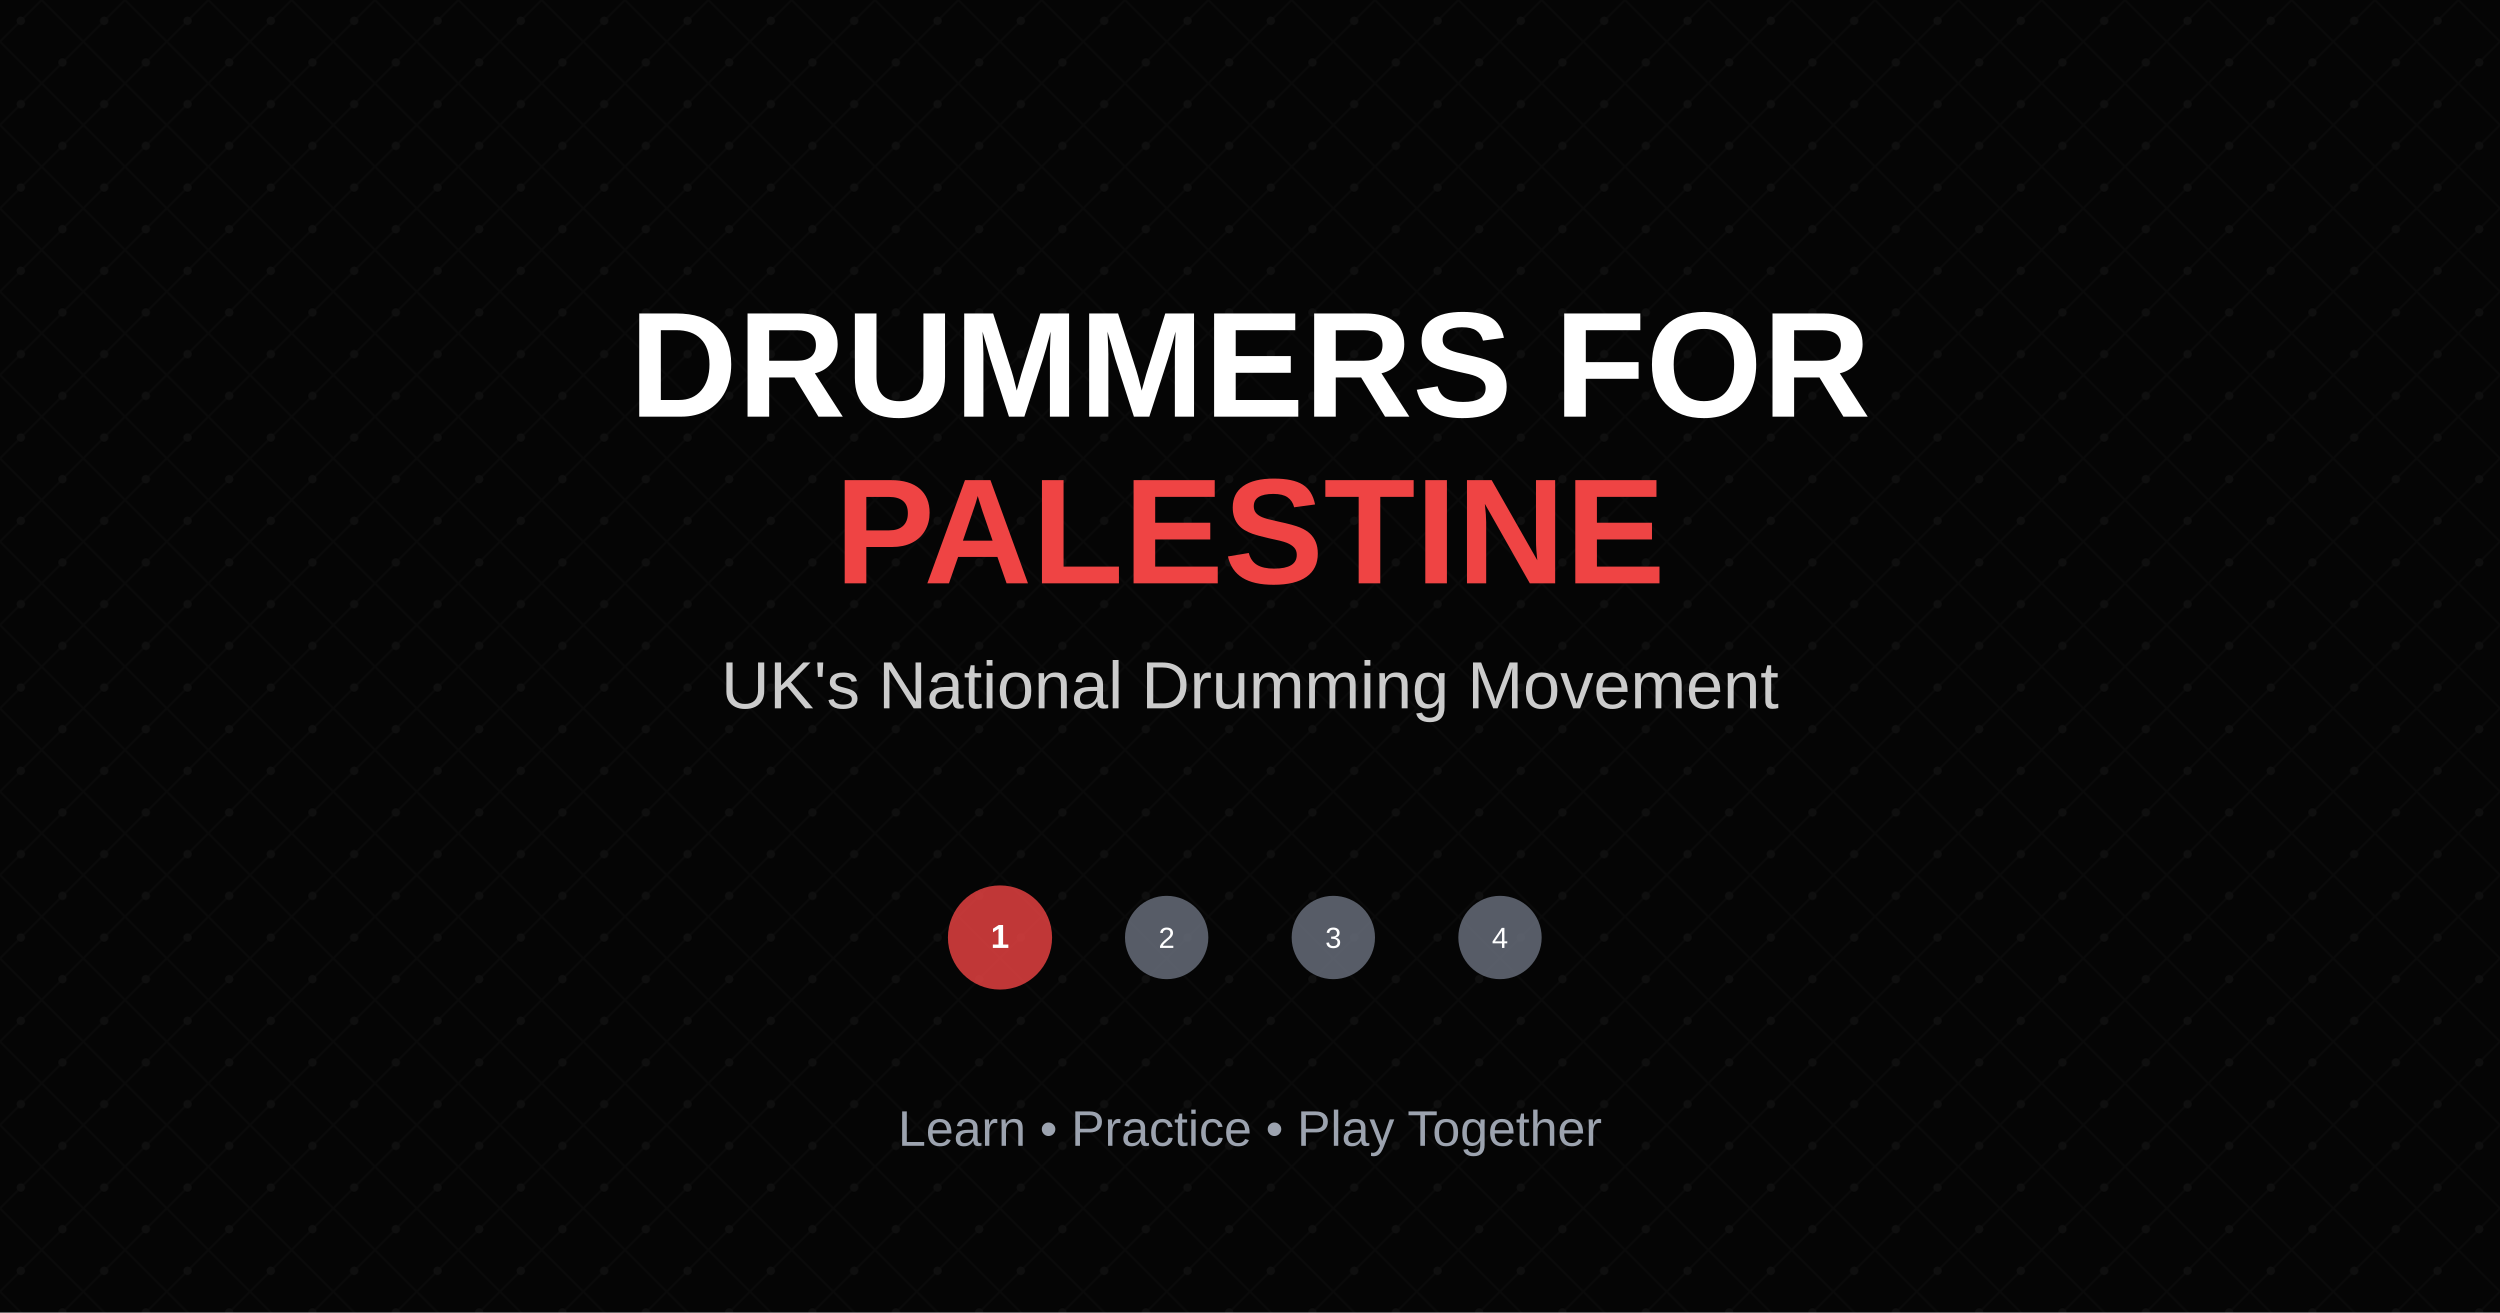
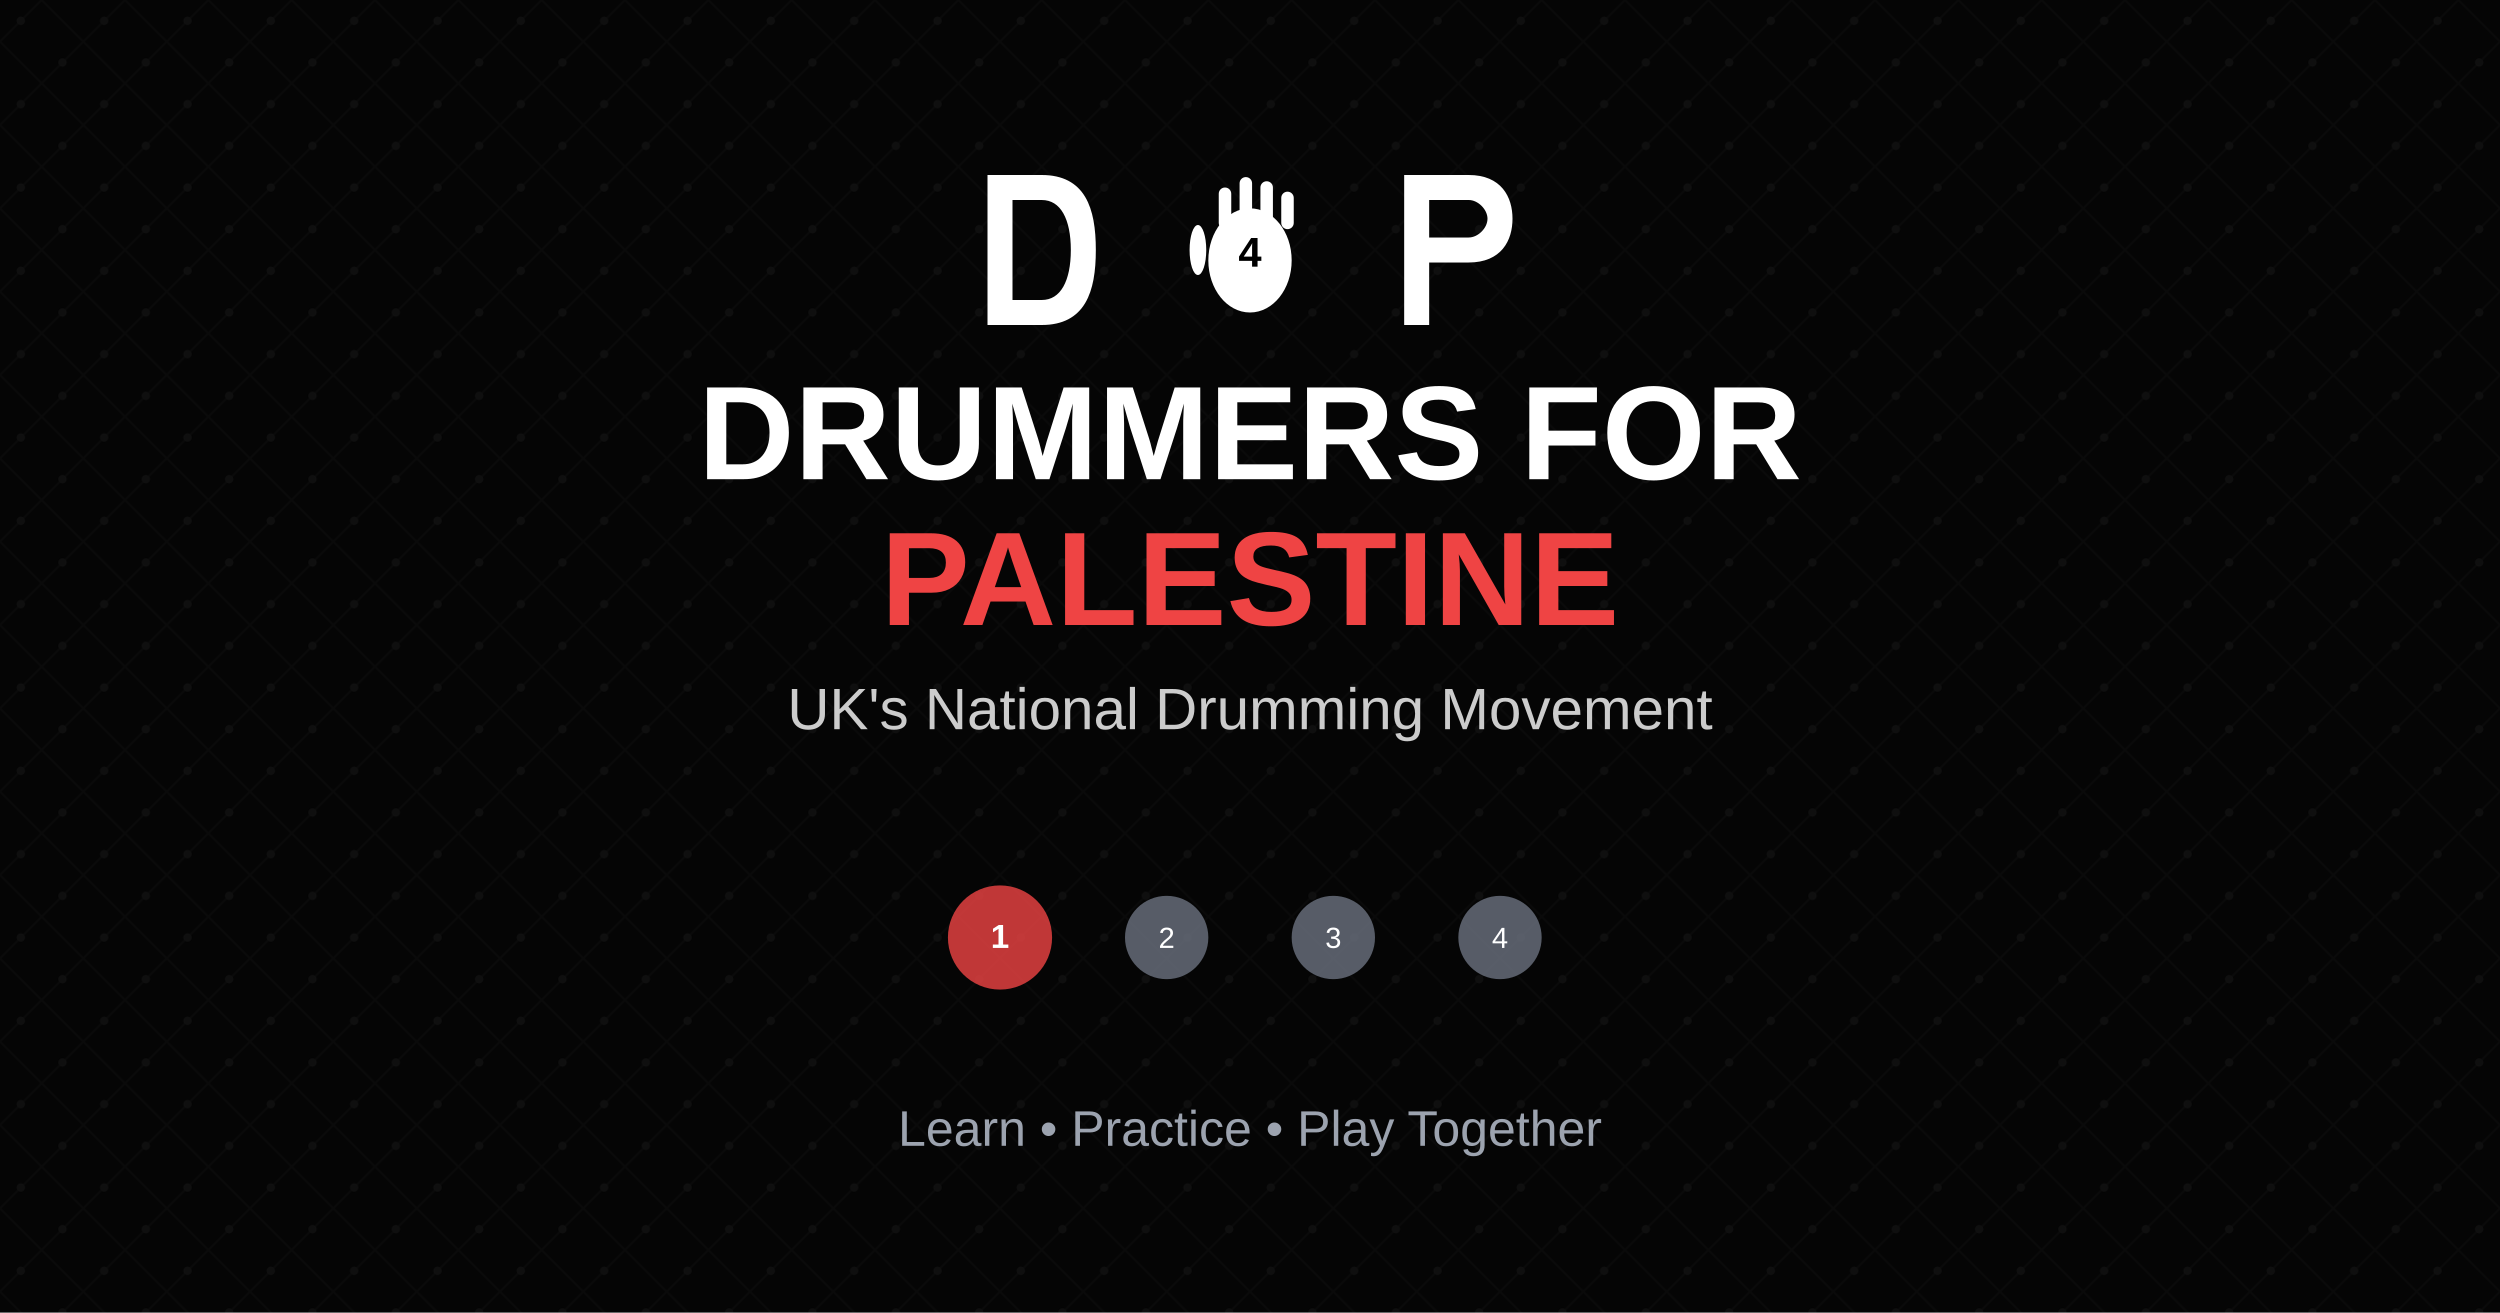
<svg xmlns="http://www.w3.org/2000/svg" width="1200" height="630" viewBox="0 0 1200 630">
  <rect width="1200" height="630" fill="#000000" />
  <defs>
    <pattern id="keffiyeh" x="0" y="0" width="40" height="40" patternUnits="userSpaceOnUse">
      <rect width="40" height="40" fill="#111111" />
      <path d="M0,20 L20,0 L40,20 L20,40 Z" fill="none" stroke="#222222" stroke-width="1" />
      <circle cx="10" cy="10" r="2" fill="#333333" />
      <circle cx="30" cy="30" r="2" fill="#333333" />
    </pattern>
  </defs>
  <rect width="1200" height="630" fill="url(#keffiyeh)" opacity="0.3" />
-   <text x="600" y="200" text-anchor="middle" font-family="Arial, sans-serif" font-size="72" font-weight="bold" fill="#ffffff">
+   <g transform="translate(600, 120)">
+     <g transform="translate(-100, 0)">
+       <path d="M-25,-35 L-25,35 L0,35 C20,35 25,20 25,0 C25,-20 20,-35 0,-35 Z M-15,-25 L0,-25 C10,-25 15,-15 15,0 C15,15 10,25 0,25 L-15,25 Z" fill="#ffffff" stroke="#ffffff" stroke-width="2" />
+     </g>
+     <g transform="translate(0, 0)">
+       <ellipse cx="0" cy="5" rx="20" ry="25" fill="#ffffff" />
+       <rect x="-15" y="-30" width="6" height="20" rx="3" fill="#ffffff" />
+       <rect x="-5" y="-35" width="6" height="25" rx="3" fill="#ffffff" />
+       <rect x="5" y="-33" width="6" height="23" rx="3" fill="#ffffff" />
+       <rect x="15" y="-28" width="6" height="18" rx="3" fill="#ffffff" />
+       <ellipse cx="-25" cy="0" rx="4" ry="12" fill="#ffffff" />
+       <text x="0" y="8" text-anchor="middle" font-family="Arial, sans-serif" font-size="20" font-weight="bold" fill="#000000">4</text>
+     </g>
+     <g transform="translate(100, 0)">
+       <path d="M-25,-35 L-25,35 L-15,35 L-15,5 L5,5 C20,5 25,-5 25,-15 C25,-25 20,-35 5,-35 Z M-15,-25 L5,-25 C10,-25 15,-20 15,-15 C15,-10 10,-5 5,-5 L-15,-5 Z" fill="#ffffff" stroke="#ffffff" stroke-width="2" />
+     </g>
+   </g>
+   <text x="600" y="230" text-anchor="middle" font-family="Arial, sans-serif" font-size="64" font-weight="bold" fill="#ffffff">
    DRUMMERS FOR
  </text>
-   <text x="600" y="280" text-anchor="middle" font-family="Arial, sans-serif" font-size="72" font-weight="bold" fill="#ef4444">
+   <text x="600" y="300" text-anchor="middle" font-family="Arial, sans-serif" font-size="64" font-weight="bold" fill="#ef4444">
    PALESTINE
  </text>
-   <text x="600" y="340" text-anchor="middle" font-family="Arial, sans-serif" font-size="32" fill="#cccccc">
+   <text x="600" y="350" text-anchor="middle" font-family="Arial, sans-serif" font-size="28" fill="#cccccc">
    UK's National Drumming Movement
  </text>
  <g transform="translate(600, 450)">
    <circle cx="-120" cy="0" r="25" fill="#ef4444" opacity="0.8" />
    <text x="-120" y="5" text-anchor="middle" font-family="Arial, sans-serif" font-size="16" font-weight="bold" fill="#ffffff">1</text>
    <circle cx="-40" cy="0" r="20" fill="#6b7280" opacity="0.8" />
    <text x="-40" y="5" text-anchor="middle" font-family="Arial, sans-serif" font-size="14" fill="#ffffff">2</text>
    <circle cx="40" cy="0" r="20" fill="#6b7280" opacity="0.8" />
    <text x="40" y="5" text-anchor="middle" font-family="Arial, sans-serif" font-size="14" fill="#ffffff">3</text>
    <circle cx="120" cy="0" r="20" fill="#6b7280" opacity="0.8" />
    <text x="120" y="5" text-anchor="middle" font-family="Arial, sans-serif" font-size="14" fill="#ffffff">4</text>
  </g>
  <text x="600" y="550" text-anchor="middle" font-family="Arial, sans-serif" font-size="24" fill="#9ca3af">
    Learn • Practice • Play Together
  </text>
</svg>
